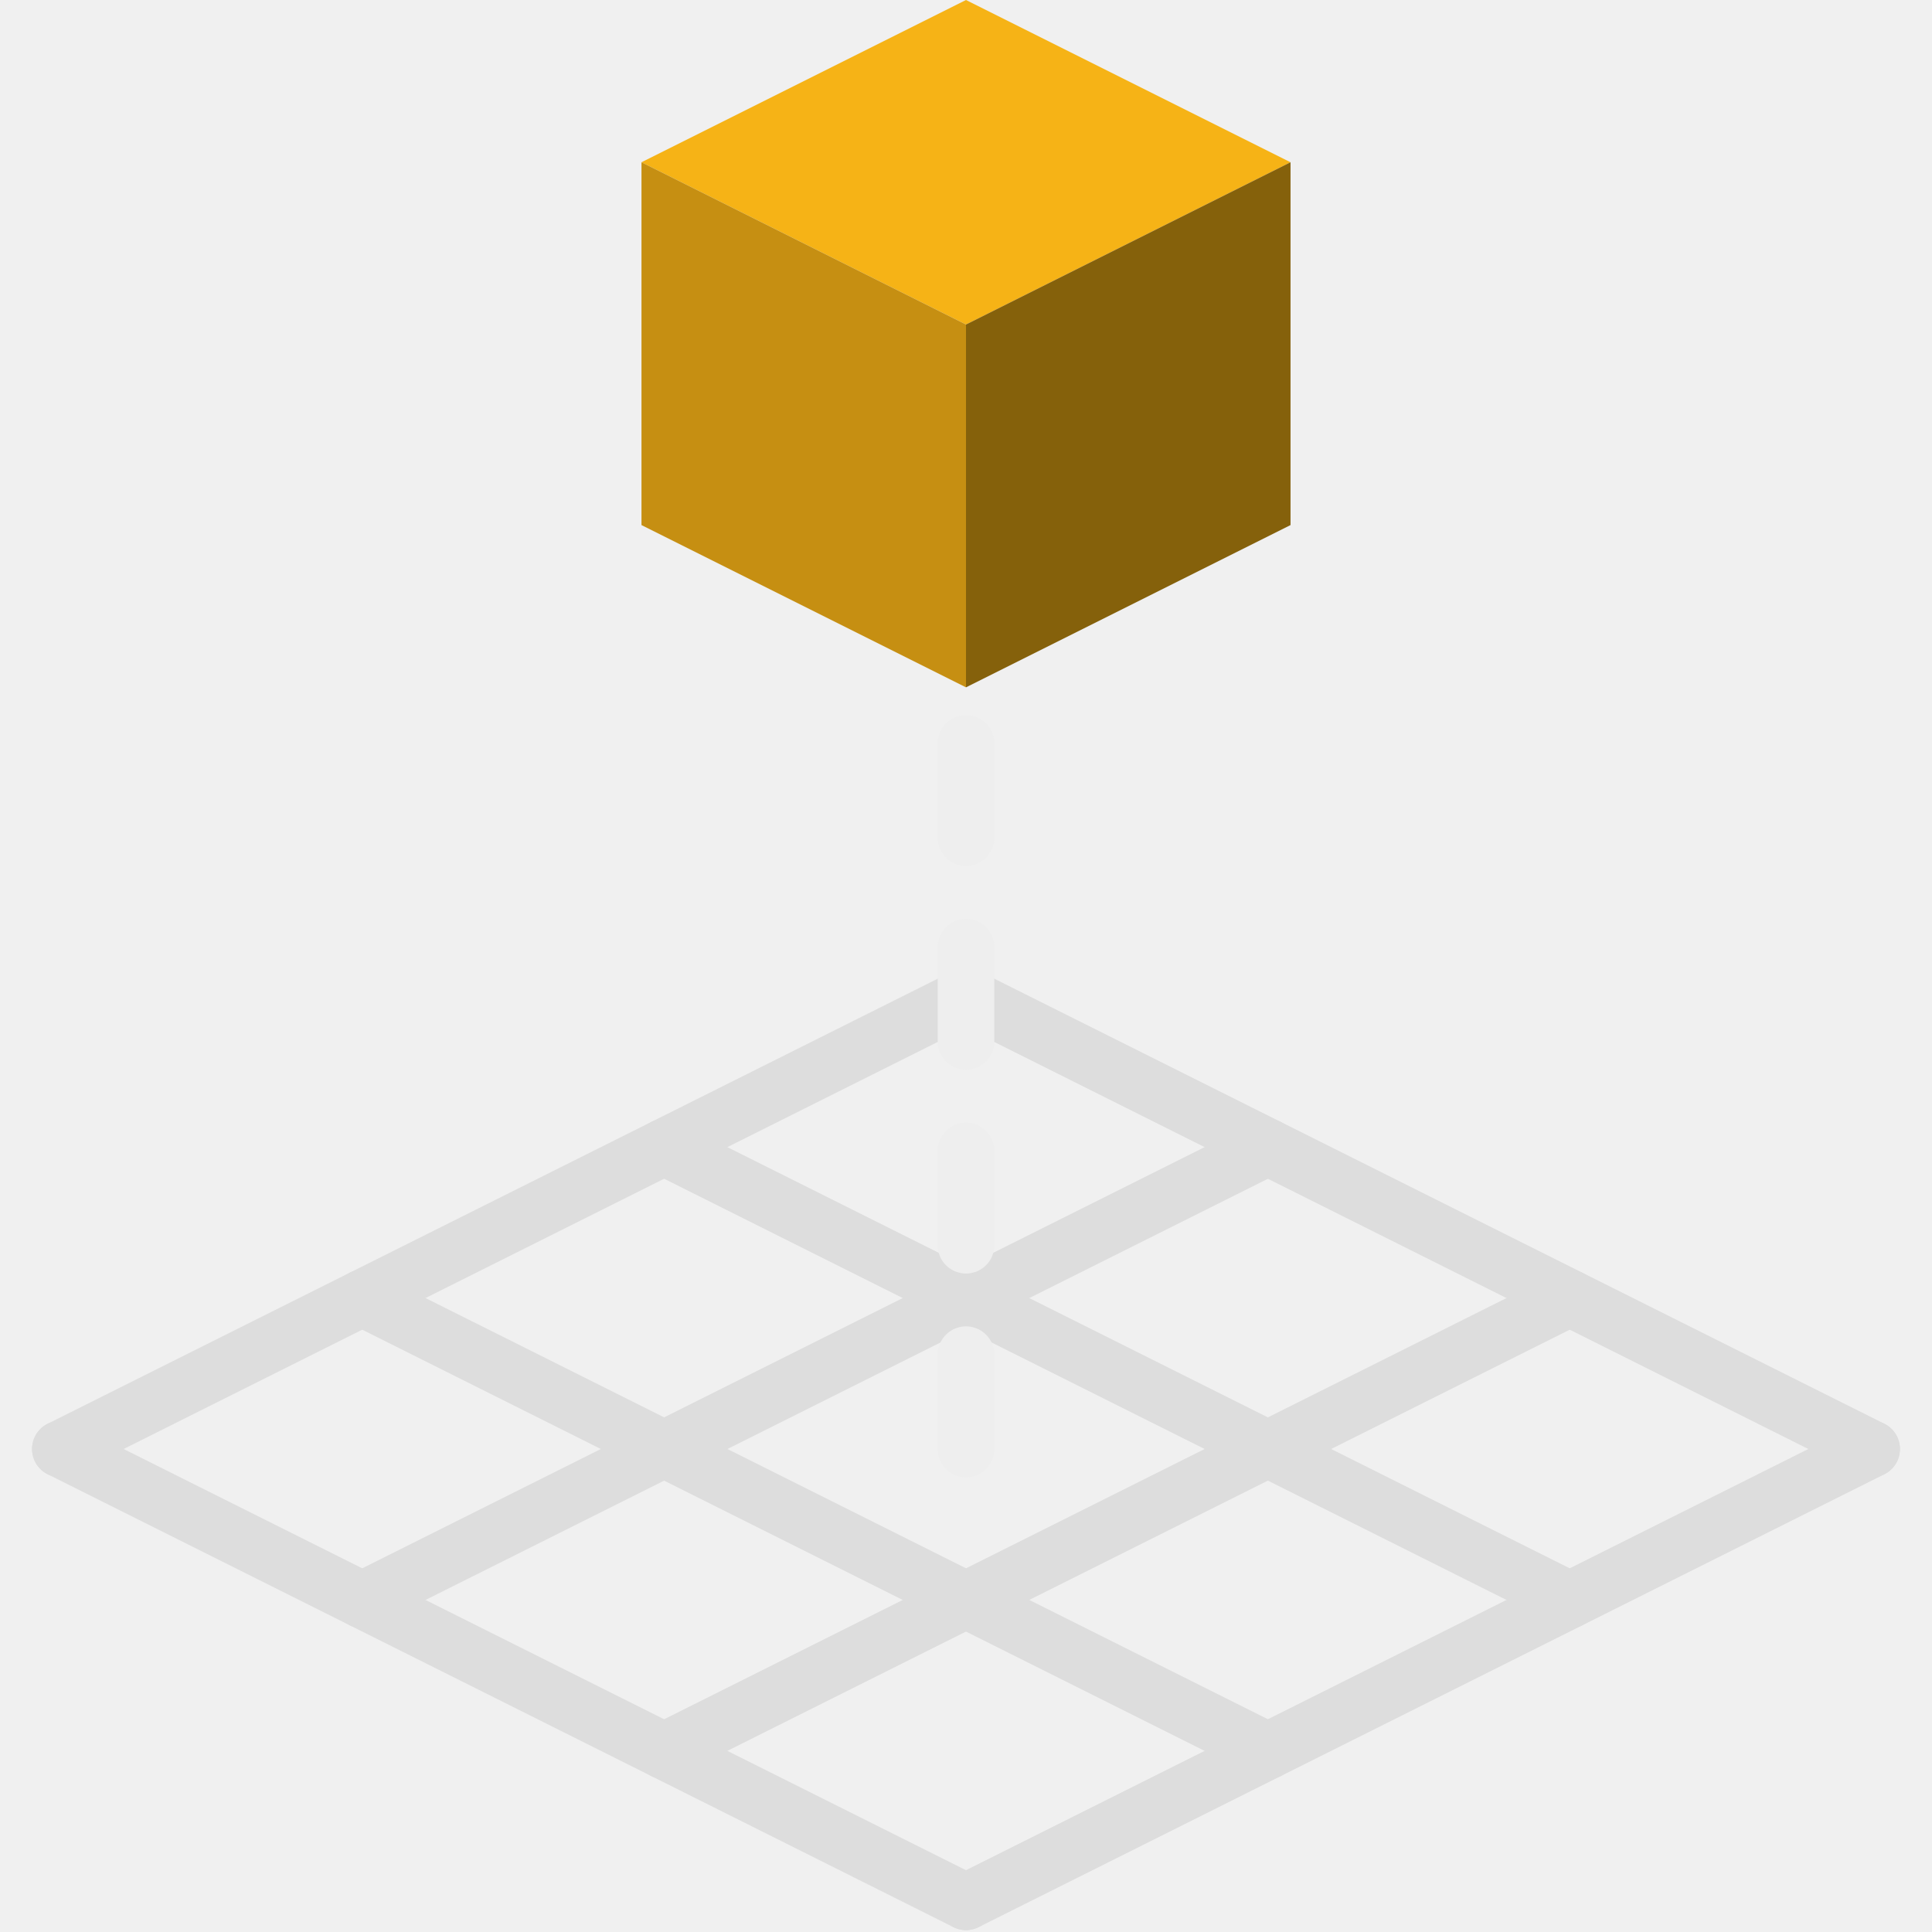
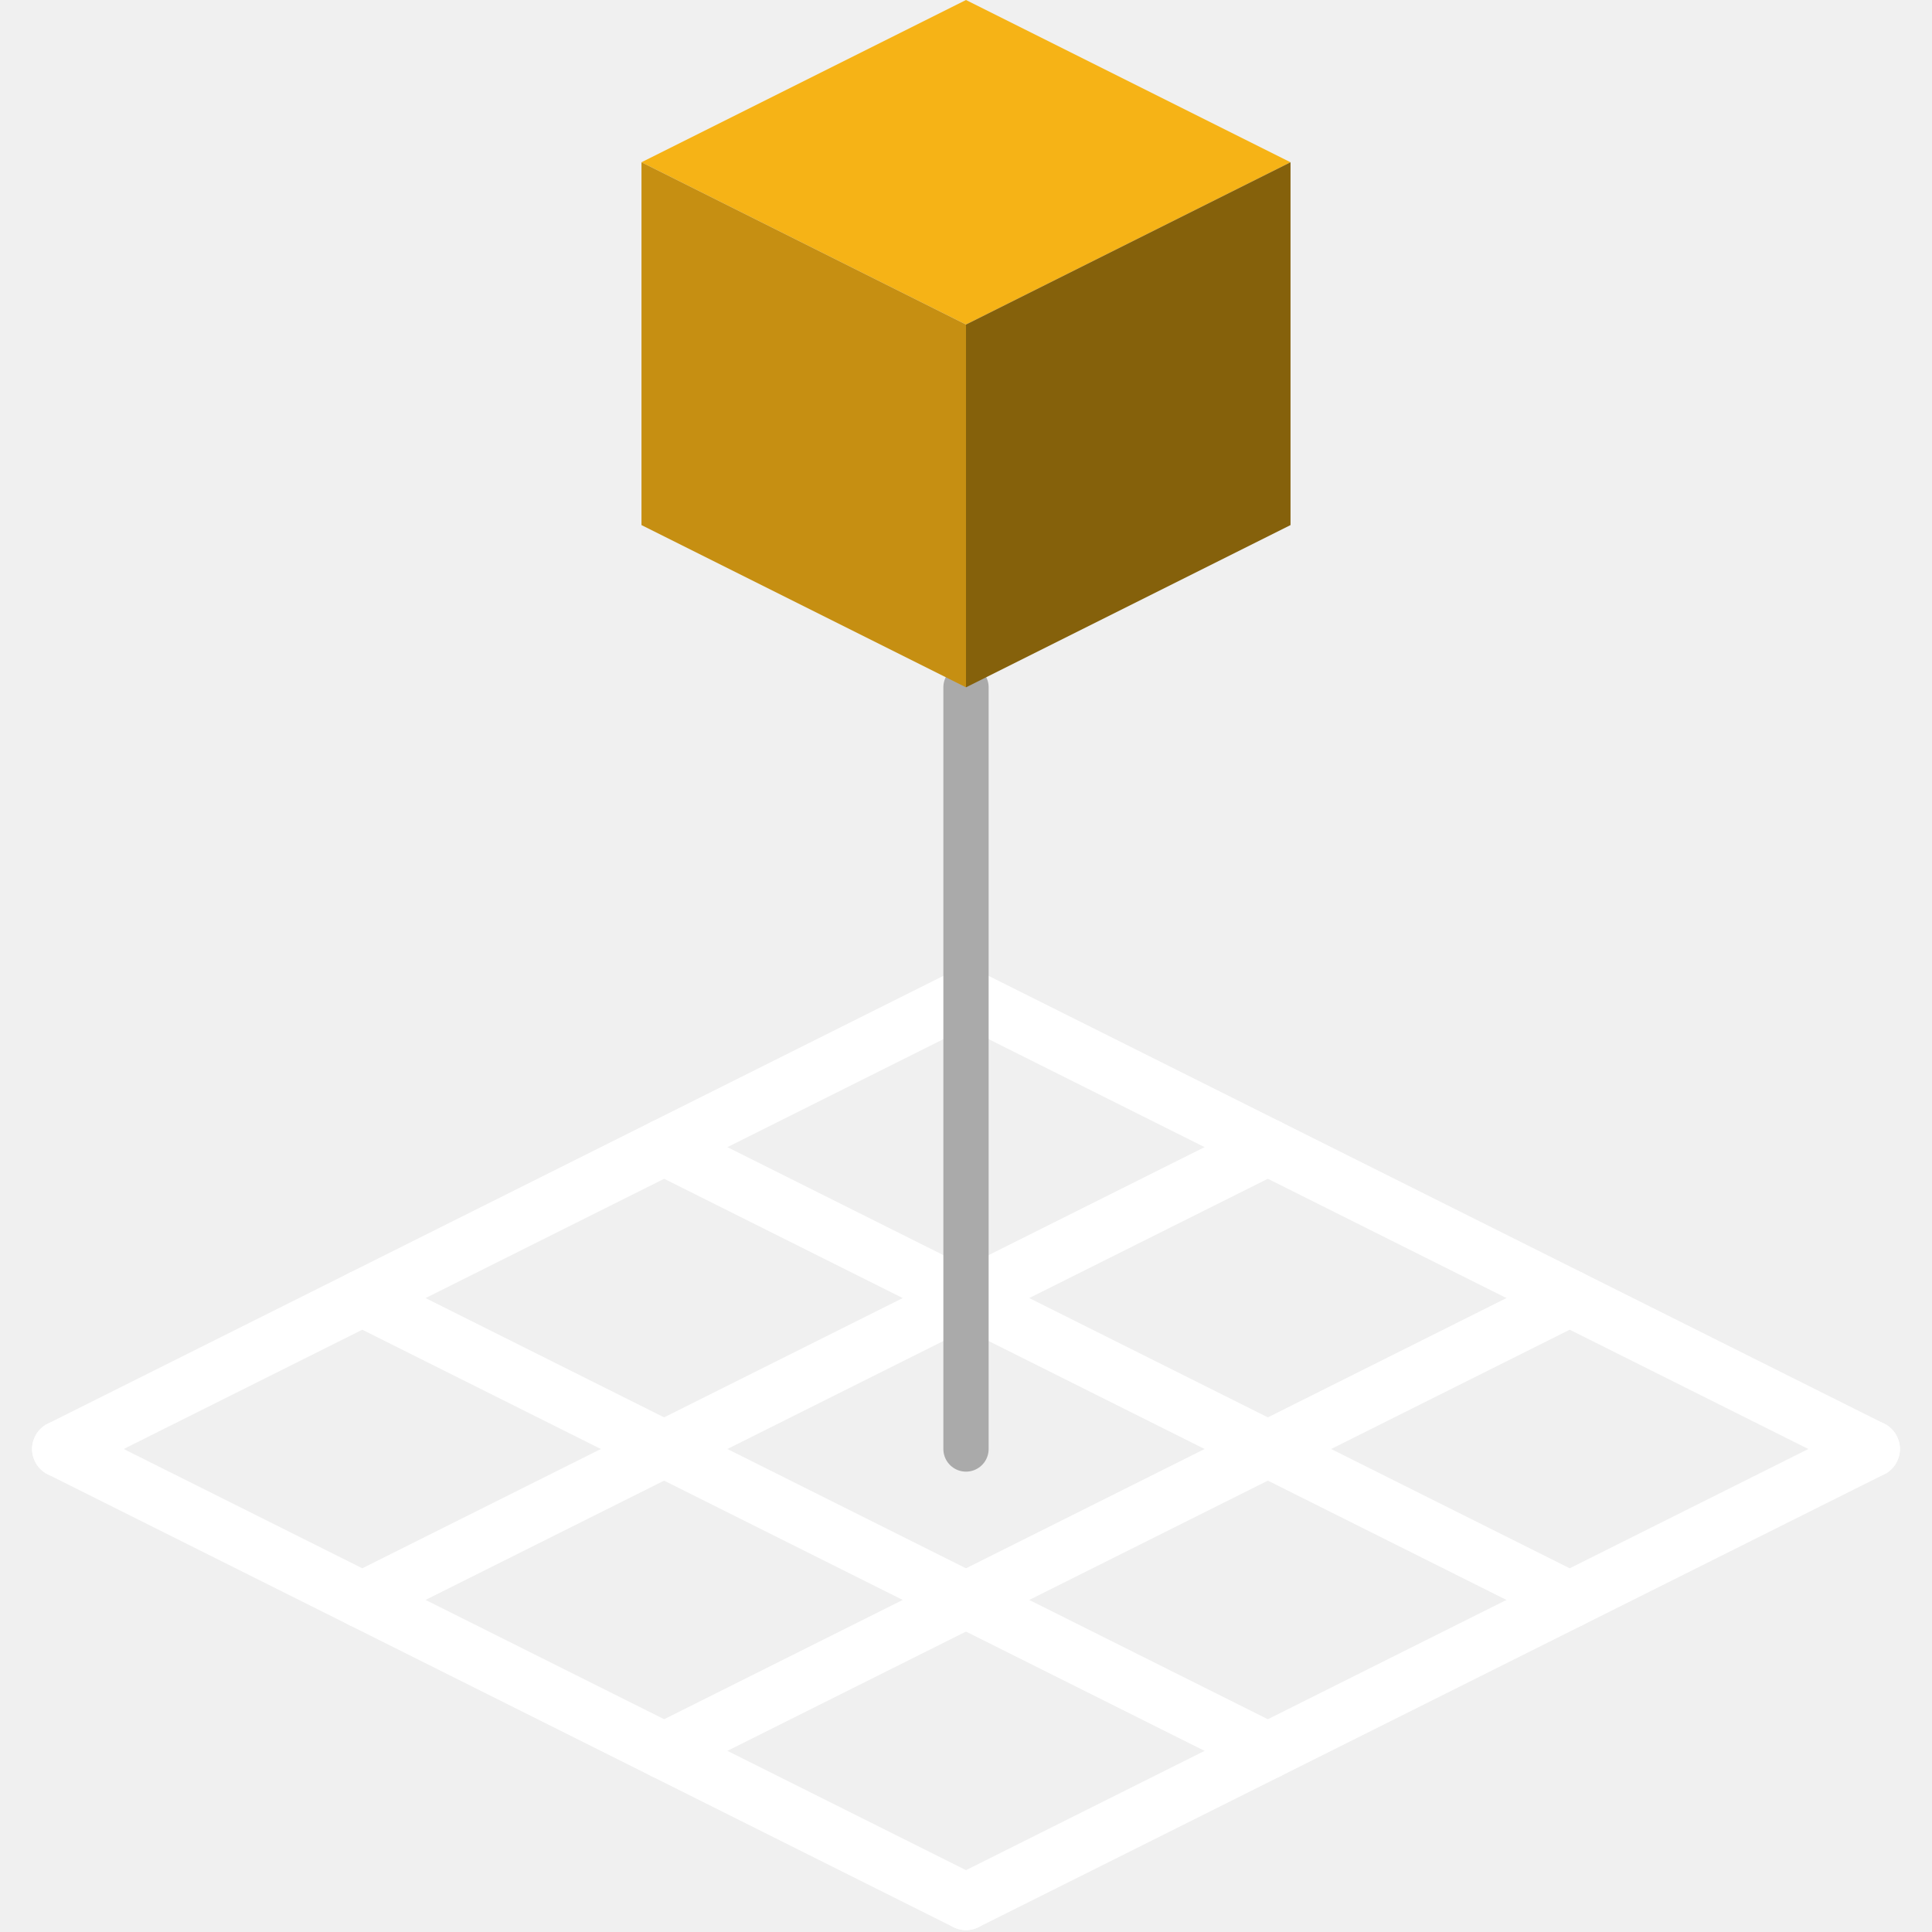
<svg xmlns="http://www.w3.org/2000/svg" width="512" height="512" viewBox="0 0 512 512">
-   <g stroke="#DDDDDD" stroke-width="15" stroke-linecap="round">
+   <g stroke="#FFFFFF" stroke-width="15" stroke-linecap="round">
    <line x1="16" y1="384" x2="256" y2="264" />
    <line x1="96" y1="424" x2="336" y2="304" />
    <line x1="176" y1="464" x2="416" y2="344" />
    <line x1="256" y1="504" x2="496" y2="384" />
    <line x1="16" y1="384" x2="256" y2="504" />
    <line x1="96" y1="344" x2="336" y2="464" />
    <line x1="176" y1="304" x2="416" y2="424" />
    <line x1="256" y1="264" x2="496" y2="384" />
  </g>
-   <line x1="256" y1="384" x2="256" y2="182.15" stroke="#EEEEEE" stroke-width="15" stroke-linecap="round" stroke-dasharray="25, 29" />
+   <line x1="256" y1="384" x2="256" y2="182.15" stroke="#AAAAAA" stroke-width="12" stroke-linecap="round" />
  <g>
    <path d="M256 0 L342 43 L256 86 L170 43 Z" fill="#F6B316" />
    <path d="M170 43 L256 86 L256 182.15 L170 139.15 Z" fill="#C68F12" />
    <path d="M256 86 L342 43 L342 139.15 L256 182.15 Z" fill="#85610B" />
  </g>
</svg>
